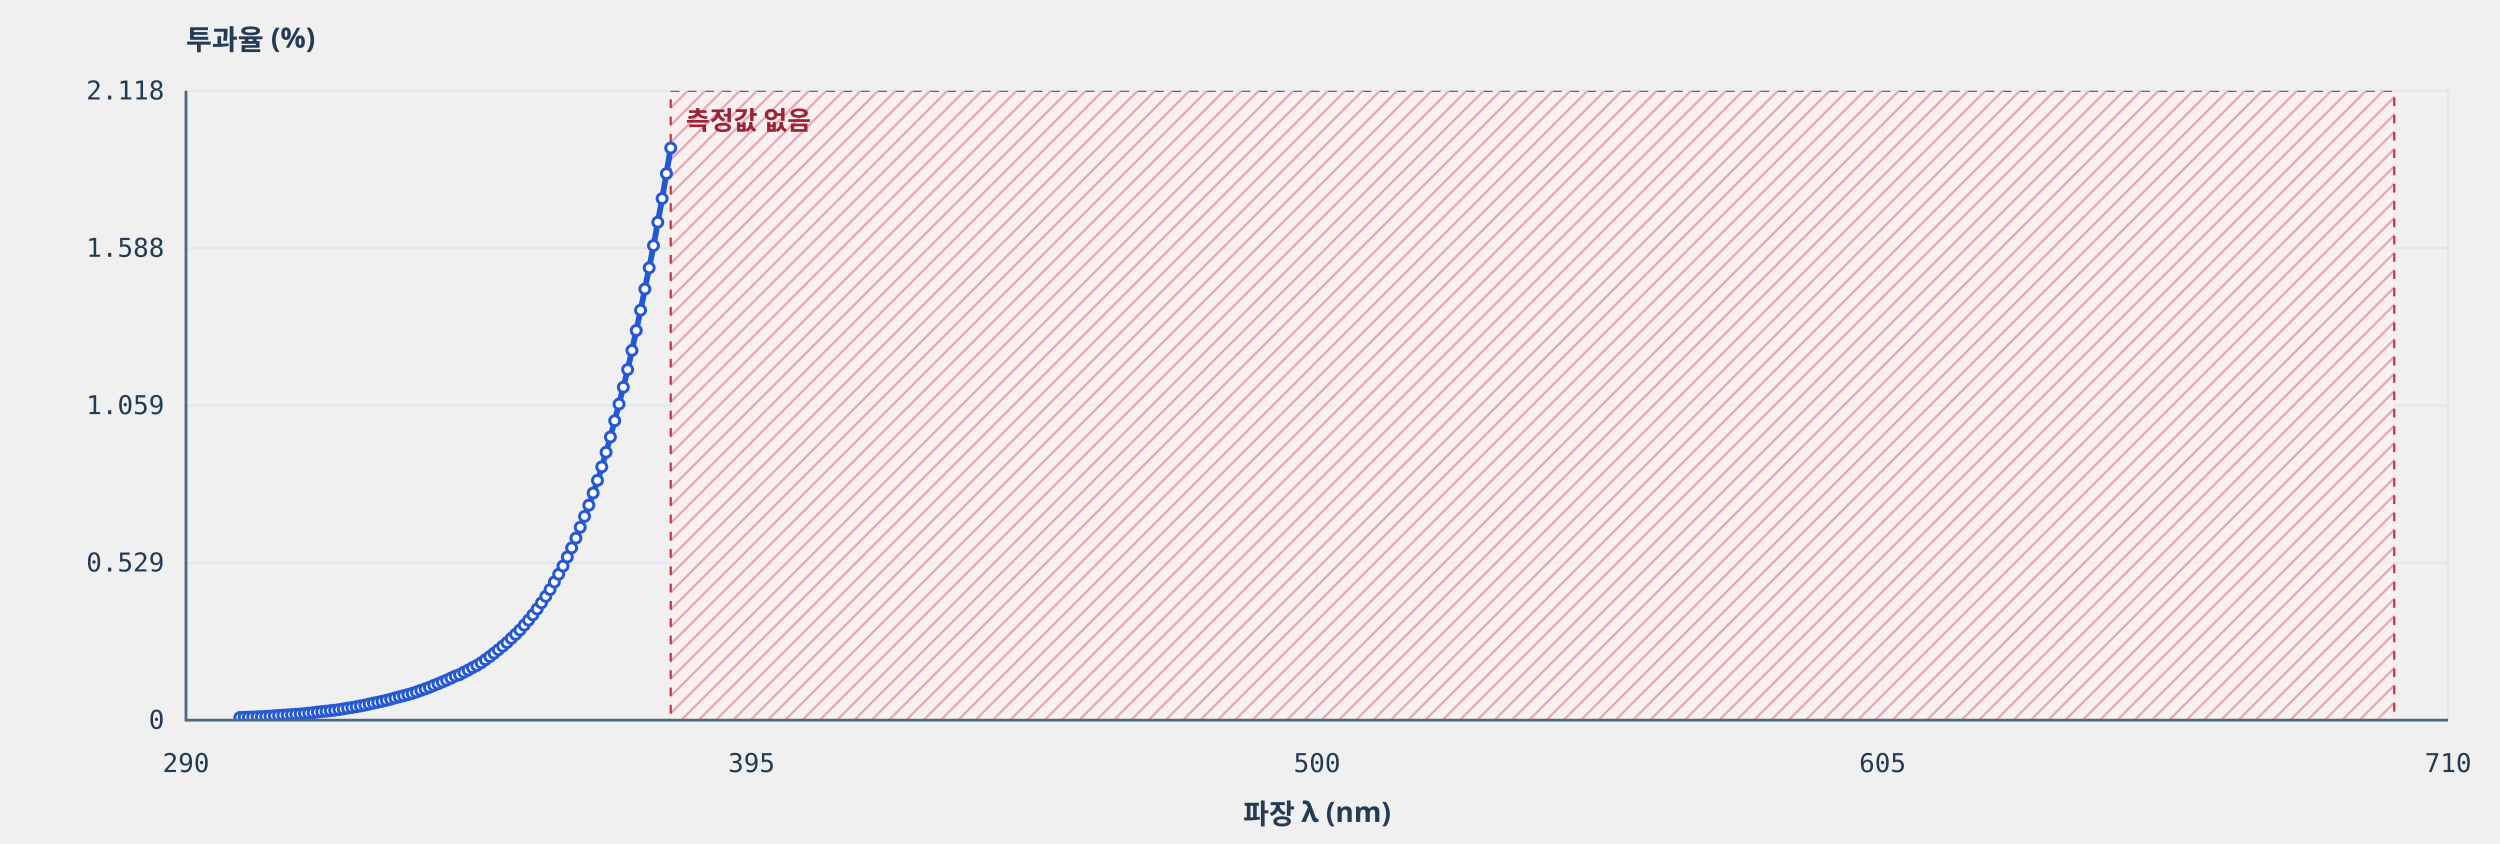
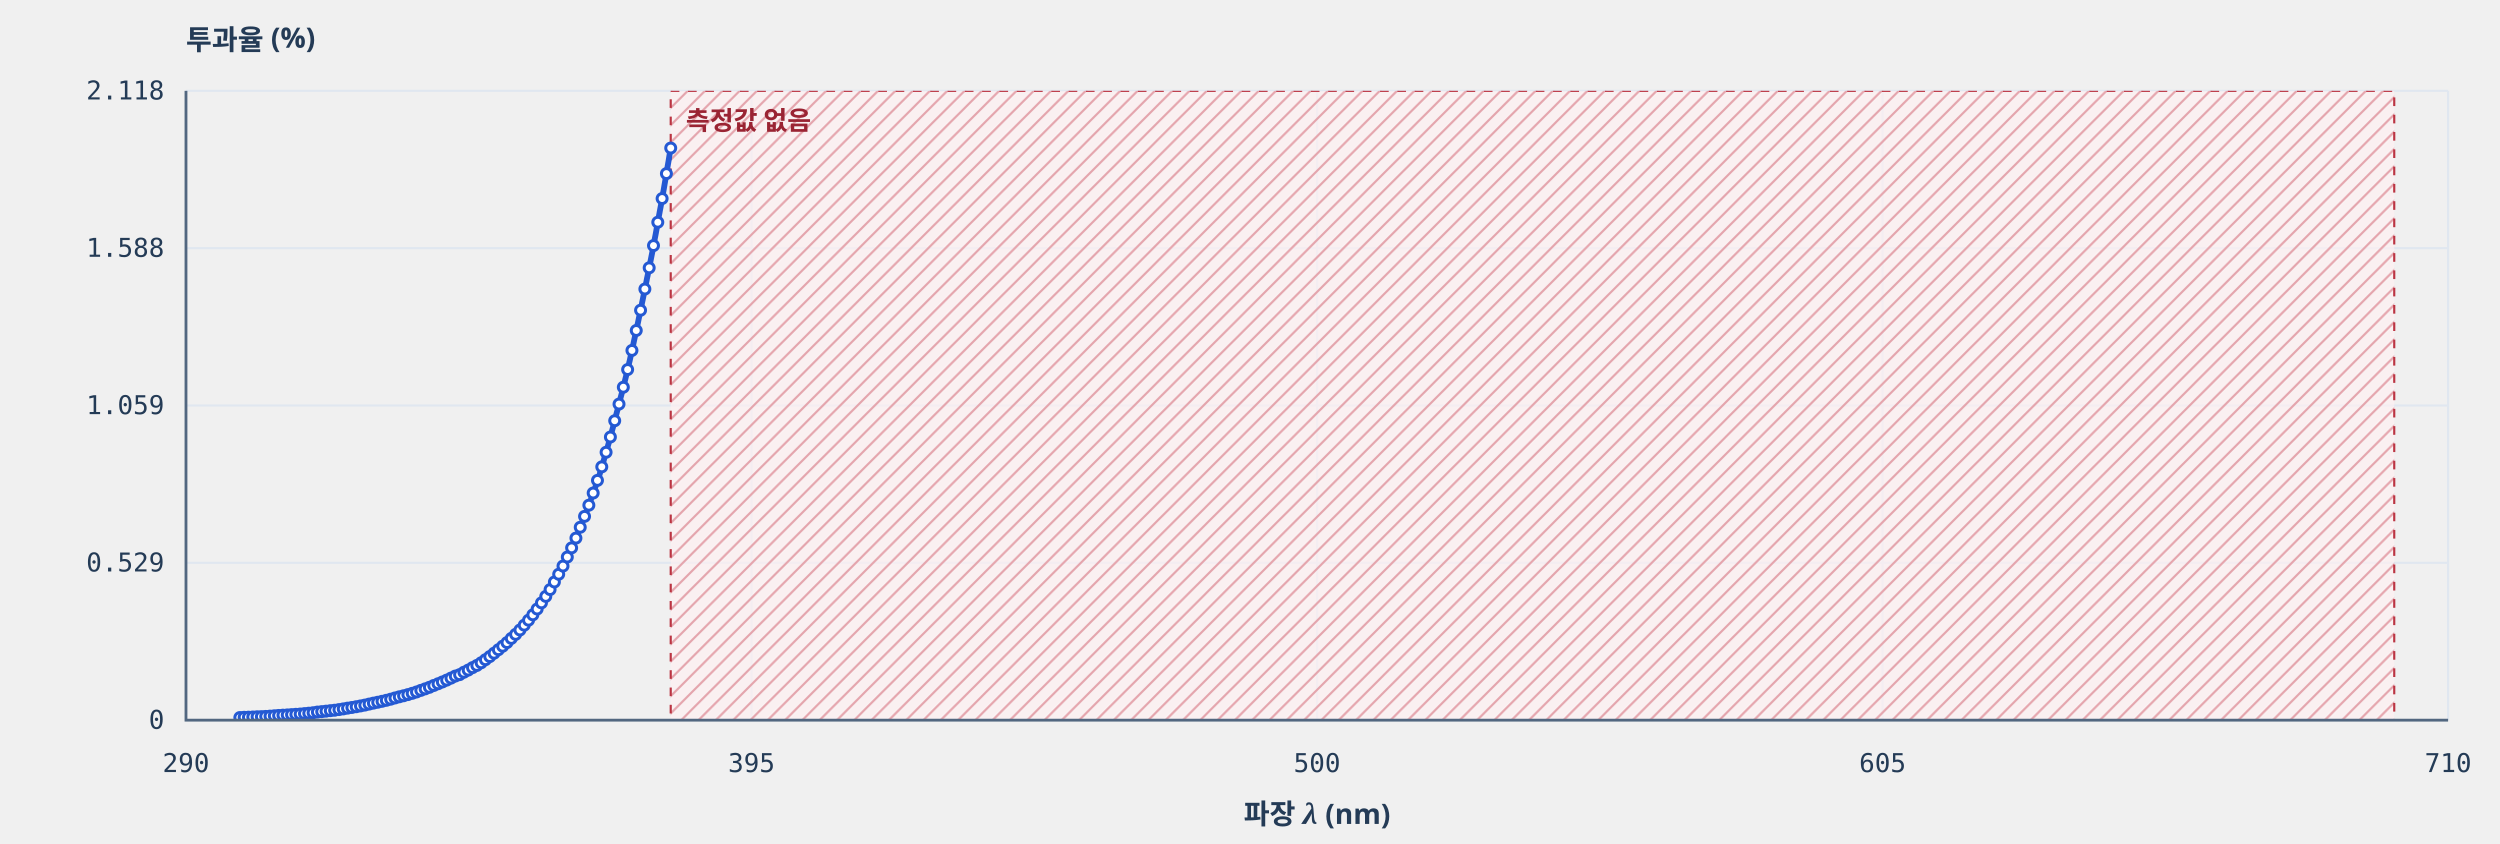
<svg xmlns="http://www.w3.org/2000/svg" role="img" tabindex="0" aria-label="계산 전 · 원본 투과율 점검. 파장 λ (nm), 투과율 (%). 확대·축소 버튼 또는 더하기·빼기 키로 조작할 수 있습니다." viewBox="0 0 1156 390" height="390" data-x-span="420" data-x-min="290">
  <defs>
    <clipPath id="plot-clip-9">
      <rect x="86" y="42" width="1046" height="291" />
    </clipPath>
    <pattern id="plot-clip-9-issue" width="8" height="8" patternUnits="userSpaceOnUse">
      <rect width="8" height="8" fill="#fff0f1" fill-opacity=".65" />
      <path d="M-2 2L2 -2M0 8L8 0M6 10L10 6" stroke="#e4a5ad" stroke-width="1" />
    </pattern>
  </defs>
  <path d="M86 42V333 M86 42H1132" fill="none" stroke="#e0e7f0" stroke-width="1" />
  <path d="M347.5 42V333 M86 114.75H1132" fill="none" stroke="#e0e7f0" stroke-width="1" />
  <path d="M609 42V333 M86 187.5H1132" fill="none" stroke="#e0e7f0" stroke-width="1" />
  <path d="M870.5 42V333 M86 260.25H1132" fill="none" stroke="#e0e7f0" stroke-width="1" />
  <path d="M1132 42V333 M86 333H1132" fill="none" stroke="#e0e7f0" stroke-width="1" />
  <g clip-path="url(#plot-clip-9)">
    <g data-annotation="0">
      <rect x="310.143" y="42" width="796.952" height="291" fill="url(#plot-clip-9-issue)" stroke="#bb3442" stroke-dasharray="4 4" />
      <text x="317.143" y="60" fill="#9a2433" font-size="12" font-weight="700">측정값 없음</text>
    </g>
    <path d="M86 -13409.05H1132" fill="none" stroke="#9a2433" stroke-dasharray="6 5" stroke-width="1.6" />
    <text x="94" y="-13417.05" fill="#9a2433" font-size="12">100% 기준선</text>
    <path d="M110.90,331.79 L111.15,331.79 L111.40,331.77 L111.65,331.75 L111.90,331.74 L112.15,331.73 L112.40,331.72 L112.65,331.69 L112.90,331.67 L113.15,331.66 L113.40,331.66 L113.64,331.65 L113.89,331.66 L114.14,331.65 L114.39,331.64 L114.64,331.63 L114.89,331.62 L115.14,331.61 L115.39,331.60 L115.64,331.60 L115.89,331.58 L116.13,331.58 L116.38,331.58 L116.63,331.56 L116.88,331.54 L117.13,331.53 L117.38,331.51 L117.63,331.49 L117.88,331.46 L118.13,331.46 L118.38,331.43 L118.63,331.44 L118.87,331.43 L119.12,331.41 L119.37,331.40 L119.62,331.40 L119.87,331.40 L120.12,331.39 L120.37,331.40 L120.62,331.39 L120.87,331.38 L121.12,331.36 L121.36,331.34 L121.61,331.35 L121.86,331.32 L122.11,331.31 L122.36,331.31 L122.61,331.29 L122.86,331.27 L123.11,331.25 L123.36,331.24 L123.61,331.22 L123.86,331.21 L124.10,331.20 L124.35,331.17 L124.60,331.15 L124.85,331.13 L125.10,331.12 L125.35,331.12 L125.60,331.11 L125.85,331.09 L126.10,331.07 L126.35,331.04 L126.59,330.99 L126.84,330.98 L127.09,330.97 L127.34,330.94 L127.59,330.93 L127.84,330.90 L128.09,330.89 L128.34,330.85 L128.59,330.83 L128.84,330.82 L129.09,330.81 L129.33,330.80 L129.58,330.78 L129.83,330.76 L130.08,330.73 L130.33,330.71 L130.58,330.70 L130.83,330.69 L131.08,330.70 L131.33,330.68 L131.58,330.65 L131.82,330.64 L132.07,330.63 L132.32,330.61 L132.57,330.59 L132.82,330.58 L133.07,330.56 L133.32,330.53 L133.57,330.50 L133.82,330.48 L134.07,330.48 L134.32,330.46 L134.56,330.46 L134.81,330.44 L135.06,330.42 L135.31,330.41 L135.56,330.38 L135.81,330.35 L136.06,330.34 L136.31,330.32 L136.56,330.32 L136.81,330.30 L137.05,330.30 L137.30,330.29 L137.55,330.26 L137.80,330.23 L138.05,330.23 L138.30,330.21 L138.55,330.18 L138.80,330.17 L139.05,330.16 L139.30,330.12 L139.55,330.10 L139.79,330.07 L140.04,330.04 L140.29,330.00 L140.54,329.98 L140.79,329.97 L141.04,329.94 L141.29,329.94 L141.54,329.91 L141.79,329.90 L142.04,329.86 L142.28,329.82 L142.53,329.80 L142.78,329.78 L143.03,329.75 L143.28,329.74 L143.53,329.72 L143.78,329.70 L144.03,329.65 L144.28,329.62 L144.53,329.58 L144.78,329.57 L145.02,329.51 L145.27,329.46 L145.52,329.42 L145.77,329.40 L146.02,329.36 L146.27,329.32 L146.52,329.31 L146.77,329.26 L147.02,329.23 L147.27,329.21 L147.51,329.18 L147.76,329.15 L148.01,329.15 L148.26,329.14 L148.51,329.10 L148.76,329.06 L149.01,329.02 L149.26,328.99 L149.51,328.98 L149.76,328.94 L150.01,328.92 L150.25,328.90 L150.50,328.90 L150.75,328.84 L151.00,328.83 L151.25,328.79 L151.50,328.77 L151.75,328.72 L152.00,328.70 L152.25,328.66 L152.50,328.65 L152.74,328.61 L152.99,328.60 L153.24,328.61 L153.49,328.58 L153.74,328.54 L153.99,328.50 L154.24,328.48 L154.49,328.42 L154.74,328.41 L154.99,328.35 L155.24,328.31 L155.48,328.28 L155.73,328.24 L155.98,328.18 L156.23,328.16 L156.48,328.15 L156.73,328.12 L156.98,328.08 L157.23,328.02 L157.48,327.99 L157.73,327.94 L157.97,327.90 L158.22,327.87 L158.47,327.80 L158.72,327.80 L158.97,327.73 L159.22,327.70 L159.47,327.66 L159.72,327.64 L159.97,327.59 L160.22,327.55 L160.47,327.50 L160.71,327.45 L160.96,327.41 L161.21,327.35 L161.46,327.34 L161.71,327.30 L161.96,327.26 L162.21,327.21 L162.46,327.18 L162.71,327.14 L162.96,327.10 L163.20,327.03 L163.45,327.00 L163.70,326.97 L163.95,326.92 L164.20,326.87 L164.45,326.83 L164.70,326.79 L164.95,326.73 L165.20,326.68 L165.45,326.62 L165.70,326.57 L165.94,326.55 L166.19,326.51 L166.44,326.47 L166.69,326.42 L166.94,326.39 L167.19,326.35 L167.44,326.27 L167.69,326.23 L167.94,326.18 L168.19,326.12 L168.43,326.07 L168.68,326.04 L168.93,325.97 L169.18,325.91 L169.43,325.83 L169.68,325.79 L169.93,325.71 L170.18,325.67 L170.43,325.62 L170.68,325.57 L170.93,325.51 L171.17,325.47 L171.42,325.43 L171.67,325.37 L171.92,325.34 L172.17,325.27 L172.42,325.20 L172.67,325.13 L172.92,325.10 L173.17,325.06 L173.42,325.04 L173.66,325.00 L173.91,324.92 L174.16,324.86 L174.41,324.80 L174.66,324.72 L174.91,324.66 L175.16,324.59 L175.41,324.57 L175.66,324.49 L175.91,324.44 L176.16,324.41 L176.40,324.36 L176.65,324.29 L176.90,324.23 L177.15,324.16 L177.40,324.09 L177.65,324.01 L177.90,323.97 L178.15,323.94 L178.40,323.89 L178.65,323.82 L178.89,323.76 L179.14,323.72 L179.39,323.65 L179.64,323.54 L179.89,323.47 L180.14,323.44 L180.39,323.37 L180.64,323.31 L180.89,323.24 L181.14,323.17 L181.39,323.07 L181.63,323.01 L181.88,322.94 L182.13,322.89 L182.38,322.81 L182.63,322.74 L182.88,322.67 L183.13,322.60 L183.38,322.52 L183.63,322.47 L183.88,322.39 L184.12,322.31 L184.37,322.26 L184.62,322.21 L184.87,322.19 L185.12,322.14 L185.37,322.08 L185.62,322.04 L185.87,321.96 L186.12,321.89 L186.37,321.82 L186.62,321.73 L186.86,321.67 L187.11,321.57 L187.36,321.50 L187.61,321.47 L187.86,321.41 L188.11,321.31 L188.36,321.23 L188.61,321.19 L188.86,321.07 L189.11,321.03 L189.35,320.97 L189.60,320.88 L189.85,320.79 L190.10,320.70 L190.35,320.63 L190.60,320.60 L190.85,320.53 L191.10,320.46 L191.35,320.38 L191.60,320.29 L191.85,320.25 L192.09,320.16 L192.34,320.06 L192.59,319.97 L192.84,319.84 L193.09,319.78 L193.34,319.72 L193.59,319.64 L193.84,319.55 L194.09,319.43 L194.34,319.30 L194.58,319.23 L194.83,319.17 L195.08,319.08 L195.33,318.98 L195.58,318.88 L195.83,318.81 L196.08,318.74 L196.33,318.65 L196.58,318.54 L196.83,318.49 L197.08,318.36 L197.32,318.24 L197.57,318.12 L197.82,318.07 L198.07,318.00 L198.32,317.91 L198.57,317.81 L198.82,317.74 L199.07,317.64 L199.32,317.53 L199.57,317.43 L199.81,317.34 L200.06,317.23 L200.31,317.10 L200.56,316.97 L200.81,316.88 L201.06,316.72 L201.31,316.61 L201.56,316.53 L201.81,316.43 L202.06,316.34 L202.31,316.26 L202.55,316.17 L202.80,316.04 L203.05,315.95 L203.30,315.87 L203.55,315.76 L203.80,315.67 L204.05,315.53 L204.30,315.47 L204.55,315.35 L204.80,315.22 L205.04,315.17 L205.29,315.07 L205.54,315.00 L205.79,314.87 L206.04,314.74 L206.29,314.62 L206.54,314.49 L206.79,314.31 L207.04,314.17 L207.29,314.05 L207.54,313.94 L207.78,313.85 L208.03,313.70 L208.28,313.62 L208.53,313.56 L208.78,313.45 L209.03,313.36 L209.28,313.27 L209.53,313.10 L209.78,313.00 L210.03,312.90 L210.27,312.77 L210.52,312.61 L210.77,312.79 L211.02,312.67 L211.27,312.58 L211.52,312.45 L211.77,312.30 L212.02,312.17 L212.27,312.09 L212.52,311.96 L212.77,311.86 L213.01,311.75 L213.26,311.58 L213.51,311.44 L213.76,311.29 L214.01,311.18 L214.26,311.02 L214.51,310.84 L214.76,310.68 L215.01,310.58 L215.26,310.42 L215.50,310.31 L215.75,310.23 L216.00,310.11 L216.25,310.00 L216.50,309.85 L216.75,309.68 L217.00,309.55 L217.25,309.44 L217.50,309.34 L217.75,309.19 L218.00,309.04 L218.24,308.86 L218.49,308.72 L218.74,308.59 L218.99,308.49 L219.24,308.36 L219.49,308.22 L219.74,308.12 L219.99,307.99 L220.24,307.85 L220.49,307.71 L220.73,307.55 L220.98,307.37 L221.23,307.22 L221.48,307.08 L221.73,306.96 L221.98,306.76 L222.23,306.63 L222.48,306.47 L222.73,306.34 L222.98,306.16 L223.23,306.03 L223.47,305.80 L223.72,305.60 L223.97,305.41 L224.22,305.21 L224.47,305.04 L224.72,304.88 L224.97,304.68 L225.22,304.53 L225.47,304.31 L225.72,304.14 L225.96,303.96 L226.21,303.79 L226.46,303.59 L226.71,303.39 L226.96,303.22 L227.21,303.02 L227.46,302.85 L227.71,302.68 L227.96,302.45 L228.21,302.21 L228.46,302.04 L228.70,301.84 L228.95,301.67 L229.20,301.49 L229.45,301.27 L229.70,301.02 L229.95,300.82 L230.20,300.60 L230.45,300.43 L230.70,300.18 L230.95,299.99 L231.19,299.76 L231.44,299.61 L231.69,299.42 L231.94,299.20 L232.19,299.00 L232.44,298.81 L232.69,298.59 L232.94,298.45 L233.19,298.20 L233.44,297.98 L233.69,297.77 L233.93,297.55 L234.18,297.35 L234.43,297.13 L234.68,296.92 L234.93,296.70 L235.18,296.43 L235.43,296.16 L235.68,295.93 L235.93,295.70 L236.18,295.49 L236.42,295.20 L236.67,294.97 L236.92,294.76 L237.17,294.52 L237.42,294.30 L237.67,294.08 L237.92,293.86 L238.17,293.59 L238.42,293.33 L238.67,293.15 L238.92,292.88 L239.16,292.67 L239.41,292.37 L239.66,292.12 L239.91,291.89 L240.16,291.62 L240.41,291.31 L240.66,291.05 L240.91,290.72 L241.16,290.48 L241.41,290.24 L241.65,289.93 L241.90,289.68 L242.15,289.35 L242.40,289.09 L242.65,288.76 L242.90,288.45 L243.15,288.18 L243.40,287.92 L243.65,287.62 L243.90,287.31 L244.15,287.02 L244.39,286.78 L244.64,286.49 L244.89,286.13 L245.14,285.83 L245.39,285.53 L245.64,285.19 L245.89,284.89 L246.14,284.63 L246.39,284.30 L246.64,283.98 L246.88,283.64 L247.13,283.29 L247.38,283.01 L247.63,282.65 L247.88,282.31 L248.13,281.97 L248.38,281.62 L248.63,281.22 L248.88,280.83 L249.13,280.45 L249.38,280.11 L249.62,279.79 L249.87,279.43 L250.12,279.13 L250.37,278.77 L250.62,278.46 L250.87,278.07 L251.12,277.73 L251.37,277.31 L251.62,276.93 L251.87,276.59 L252.11,276.21 L252.36,275.78 L252.61,275.40 L252.86,275.07 L253.11,274.65 L253.36,274.19 L253.61,273.82 L253.86,273.42 L254.11,273.00 L254.36,272.62 L254.61,272.18 L254.85,271.76 L255.10,271.33 L255.35,270.88 L255.60,270.40 L255.85,269.99 L256.10,269.53 L256.35,269.11 L256.60,268.70 L256.85,268.35 L257.10,267.93 L257.34,267.45 L257.59,266.95 L257.84,266.44 L258.09,265.96 L258.34,265.53 L258.59,265.04 L258.84,264.65 L259.09,264.18 L259.34,263.73 L259.59,263.27 L259.84,262.75 L260.08,262.24 L260.33,261.74 L260.58,261.20 L260.83,260.63 L261.08,260.15 L261.33,259.70 L261.58,259.15 L261.83,258.64 L262.08,258.13 L262.33,257.58 L262.57,257.07 L262.82,256.56 L263.07,256.02 L263.32,255.50 L263.57,255.01 L263.82,254.43 L264.07,253.91 L264.32,253.33 L264.57,252.75 L264.82,252.17 L265.07,251.63 L265.31,251.04 L265.56,250.49 L265.81,249.99 L266.06,249.39 L266.31,248.81 L266.56,248.22 L266.81,247.59 L267.06,246.94 L267.31,246.27 L267.56,245.57 L267.80,244.97 L268.05,244.40 L268.30,243.81 L268.55,243.22 L268.80,242.60 L269.05,241.94 L269.30,241.25 L269.55,240.71 L269.80,240.05 L270.05,239.38 L270.30,238.77 L270.54,238.13 L270.79,237.46 L271.04,236.79 L271.29,236.14 L271.54,235.50 L271.79,234.85 L272.04,234.24 L272.29,233.60 L272.54,232.96 L272.79,232.29 L273.03,231.56 L273.28,230.85 L273.53,230.16 L273.78,229.45 L274.03,228.80 L274.28,227.98 L274.53,227.26 L274.78,226.53 L275.03,225.88 L275.28,225.22 L275.53,224.54 L275.77,223.73 L276.02,222.92 L276.27,222.13 L276.52,221.33 L276.77,220.70 L277.02,220.01 L277.27,219.35 L277.52,218.45 L277.77,217.61 L278.02,216.75 L278.26,215.87 L278.51,214.97 L278.76,214.21 L279.01,213.47 L279.26,212.54 L279.51,211.67 L279.76,210.84 L280.01,209.98 L280.26,209.13 L280.51,208.25 L280.76,207.29 L281.00,206.55 L281.25,205.65 L281.50,204.75 L281.75,203.88 L282.00,202.93 L282.25,202.07 L282.50,201.20 L282.75,200.22 L283.00,199.20 L283.25,198.26 L283.49,197.40 L283.74,196.47 L283.99,195.56 L284.24,194.54 L284.49,193.64 L284.74,192.59 L284.99,191.54 L285.24,190.59 L285.49,189.66 L285.74,188.72 L285.99,187.78 L286.23,186.84 L286.48,185.84 L286.73,184.85 L286.98,183.86 L287.23,182.90 L287.48,181.95 L287.73,180.96 L287.98,180.04 L288.23,179.06 L288.48,178.03 L288.72,176.97 L288.97,176.01 L289.22,175.00 L289.47,173.99 L289.72,172.99 L289.97,171.92 L290.22,170.88 L290.47,169.79 L290.72,168.70 L290.97,167.59 L291.22,166.57 L291.46,165.43 L291.71,164.29 L291.96,163.20 L292.21,162.04 L292.46,160.92 L292.71,159.77 L292.96,158.62 L293.21,157.41 L293.46,156.28 L293.71,155.08 L293.95,153.90 L294.20,152.82 L294.45,151.64 L294.70,150.50 L294.95,149.38 L295.20,148.17 L295.45,146.94 L295.70,145.83 L295.95,144.63 L296.20,143.45 L296.45,142.22 L296.69,141.03 L296.94,139.75 L297.19,138.59 L297.44,137.34 L297.69,136.08 L297.94,134.91 L298.19,133.65 L298.44,132.43 L298.69,131.25 L298.94,129.98 L299.18,128.69 L299.43,127.57 L299.68,126.27 L299.93,125.05 L300.18,123.84 L300.43,122.63 L300.68,121.32 L300.93,120.08 L301.18,118.81 L301.43,117.55 L301.68,116.29 L301.92,114.98 L302.17,113.55 L302.42,112.27 L302.67,110.92 L302.92,109.61 L303.17,108.33 L303.42,106.96 L303.67,105.52 L303.92,104.15 L304.17,102.76 L304.41,101.43 L304.66,100.02 L304.91,98.70 L305.16,97.31 L305.41,96.00 L305.66,94.66 L305.91,93.23 L306.16,91.81 L306.41,90.42 L306.66,88.95 L306.91,87.59 L307.15,86.18 L307.40,84.70 L307.65,83.25 L307.90,81.78 L308.15,80.27 L308.40,78.72 L308.65,77.27 L308.90,75.81 L309.15,74.40 L309.40,72.82 L309.64,71.29 L309.89,69.83 L310.14,68.45" fill="none" stroke="#2459d3" stroke-width="2.7" stroke-linecap="round" stroke-linejoin="round" />
    <circle cx="110.905" cy="331.787" r="2.3" fill="white" stroke="#2459d3" stroke-width="1.4" />
    <circle cx="112.897" cy="331.675" r="2.3" fill="white" stroke="#2459d3" stroke-width="1.4" />
    <circle cx="114.89" cy="331.619" r="2.3" fill="white" stroke="#2459d3" stroke-width="1.4" />
    <circle cx="116.882" cy="331.541" r="2.3" fill="white" stroke="#2459d3" stroke-width="1.4" />
    <circle cx="118.874" cy="331.433" r="2.3" fill="white" stroke="#2459d3" stroke-width="1.4" />
    <circle cx="120.867" cy="331.378" r="2.3" fill="white" stroke="#2459d3" stroke-width="1.4" />
    <circle cx="122.859" cy="331.271" r="2.3" fill="white" stroke="#2459d3" stroke-width="1.4" />
    <circle cx="124.851" cy="331.13" r="2.3" fill="white" stroke="#2459d3" stroke-width="1.4" />
    <circle cx="126.844" cy="330.975" r="2.3" fill="white" stroke="#2459d3" stroke-width="1.4" />
    <circle cx="128.836" cy="330.821" r="2.3" fill="white" stroke="#2459d3" stroke-width="1.4" />
    <circle cx="130.829" cy="330.691" r="2.3" fill="white" stroke="#2459d3" stroke-width="1.4" />
    <circle cx="132.821" cy="330.576" r="2.3" fill="white" stroke="#2459d3" stroke-width="1.4" />
    <circle cx="134.813" cy="330.439" r="2.3" fill="white" stroke="#2459d3" stroke-width="1.4" />
    <circle cx="136.806" cy="330.299" r="2.3" fill="white" stroke="#2459d3" stroke-width="1.4" />
    <circle cx="138.798" cy="330.166" r="2.3" fill="white" stroke="#2459d3" stroke-width="1.4" />
    <circle cx="140.79" cy="329.966" r="2.3" fill="white" stroke="#2459d3" stroke-width="1.4" />
    <circle cx="142.783" cy="329.779" r="2.3" fill="white" stroke="#2459d3" stroke-width="1.4" />
    <circle cx="144.775" cy="329.566" r="2.3" fill="white" stroke="#2459d3" stroke-width="1.4" />
    <circle cx="146.768" cy="329.257" r="2.3" fill="white" stroke="#2459d3" stroke-width="1.4" />
    <circle cx="148.76" cy="329.058" r="2.3" fill="white" stroke="#2459d3" stroke-width="1.4" />
    <circle cx="150.752" cy="328.841" r="2.3" fill="white" stroke="#2459d3" stroke-width="1.4" />
    <circle cx="152.745" cy="328.615" r="2.3" fill="white" stroke="#2459d3" stroke-width="1.4" />
    <circle cx="154.737" cy="328.407" r="2.3" fill="white" stroke="#2459d3" stroke-width="1.4" />
    <circle cx="156.73" cy="328.115" r="2.3" fill="white" stroke="#2459d3" stroke-width="1.4" />
    <circle cx="158.722" cy="327.796" r="2.3" fill="white" stroke="#2459d3" stroke-width="1.4" />
    <circle cx="160.714" cy="327.448" r="2.3" fill="white" stroke="#2459d3" stroke-width="1.4" />
    <circle cx="162.707" cy="327.139" r="2.3" fill="white" stroke="#2459d3" stroke-width="1.4" />
    <circle cx="164.699" cy="326.794" r="2.3" fill="white" stroke="#2459d3" stroke-width="1.4" />
    <circle cx="166.691" cy="326.424" r="2.3" fill="white" stroke="#2459d3" stroke-width="1.4" />
    <circle cx="168.684" cy="326.037" r="2.3" fill="white" stroke="#2459d3" stroke-width="1.4" />
    <circle cx="170.676" cy="325.572" r="2.3" fill="white" stroke="#2459d3" stroke-width="1.4" />
    <circle cx="172.669" cy="325.127" r="2.3" fill="white" stroke="#2459d3" stroke-width="1.4" />
    <circle cx="174.661" cy="324.721" r="2.3" fill="white" stroke="#2459d3" stroke-width="1.4" />
    <circle cx="176.653" cy="324.287" r="2.3" fill="white" stroke="#2459d3" stroke-width="1.4" />
    <circle cx="178.646" cy="323.821" r="2.3" fill="white" stroke="#2459d3" stroke-width="1.4" />
    <circle cx="180.638" cy="323.312" r="2.3" fill="white" stroke="#2459d3" stroke-width="1.4" />
    <circle cx="182.63" cy="322.738" r="2.3" fill="white" stroke="#2459d3" stroke-width="1.4" />
    <circle cx="184.623" cy="322.208" r="2.3" fill="white" stroke="#2459d3" stroke-width="1.4" />
    <circle cx="186.615" cy="321.726" r="2.3" fill="white" stroke="#2459d3" stroke-width="1.4" />
    <circle cx="188.608" cy="321.191" r="2.3" fill="white" stroke="#2459d3" stroke-width="1.4" />
    <circle cx="190.6" cy="320.6" r="2.3" fill="white" stroke="#2459d3" stroke-width="1.4" />
    <circle cx="192.592" cy="319.973" r="2.3" fill="white" stroke="#2459d3" stroke-width="1.4" />
    <circle cx="194.585" cy="319.231" r="2.3" fill="white" stroke="#2459d3" stroke-width="1.4" />
    <circle cx="196.577" cy="318.535" r="2.3" fill="white" stroke="#2459d3" stroke-width="1.4" />
    <circle cx="198.57" cy="317.813" r="2.3" fill="white" stroke="#2459d3" stroke-width="1.4" />
    <circle cx="200.562" cy="316.967" r="2.3" fill="white" stroke="#2459d3" stroke-width="1.4" />
    <circle cx="202.554" cy="316.173" r="2.3" fill="white" stroke="#2459d3" stroke-width="1.4" />
    <circle cx="204.547" cy="315.346" r="2.3" fill="white" stroke="#2459d3" stroke-width="1.4" />
    <circle cx="206.539" cy="314.486" r="2.3" fill="white" stroke="#2459d3" stroke-width="1.4" />
    <circle cx="208.531" cy="313.556" r="2.3" fill="white" stroke="#2459d3" stroke-width="1.4" />
    <circle cx="210.524" cy="312.612" r="2.3" fill="white" stroke="#2459d3" stroke-width="1.4" />
    <circle cx="212.516" cy="311.964" r="2.3" fill="white" stroke="#2459d3" stroke-width="1.4" />
    <circle cx="214.509" cy="310.844" r="2.3" fill="white" stroke="#2459d3" stroke-width="1.4" />
    <circle cx="216.501" cy="309.851" r="2.3" fill="white" stroke="#2459d3" stroke-width="1.4" />
    <circle cx="218.493" cy="308.719" r="2.3" fill="white" stroke="#2459d3" stroke-width="1.4" />
    <circle cx="220.486" cy="307.709" r="2.3" fill="white" stroke="#2459d3" stroke-width="1.4" />
    <circle cx="222.478" cy="306.474" r="2.3" fill="white" stroke="#2459d3" stroke-width="1.4" />
    <circle cx="224.47" cy="305.044" r="2.3" fill="white" stroke="#2459d3" stroke-width="1.4" />
    <circle cx="226.463" cy="303.595" r="2.3" fill="white" stroke="#2459d3" stroke-width="1.4" />
    <circle cx="228.455" cy="302.041" r="2.3" fill="white" stroke="#2459d3" stroke-width="1.4" />
    <circle cx="230.448" cy="300.43" r="2.3" fill="white" stroke="#2459d3" stroke-width="1.4" />
    <circle cx="232.44" cy="298.812" r="2.3" fill="white" stroke="#2459d3" stroke-width="1.4" />
    <circle cx="234.432" cy="297.13" r="2.3" fill="white" stroke="#2459d3" stroke-width="1.4" />
    <circle cx="236.425" cy="295.202" r="2.3" fill="white" stroke="#2459d3" stroke-width="1.4" />
    <circle cx="238.417" cy="293.33" r="2.3" fill="white" stroke="#2459d3" stroke-width="1.4" />
    <circle cx="240.41" cy="291.313" r="2.3" fill="white" stroke="#2459d3" stroke-width="1.4" />
    <circle cx="242.402" cy="289.087" r="2.3" fill="white" stroke="#2459d3" stroke-width="1.4" />
    <circle cx="244.394" cy="286.776" r="2.3" fill="white" stroke="#2459d3" stroke-width="1.4" />
    <circle cx="246.387" cy="284.298" r="2.3" fill="white" stroke="#2459d3" stroke-width="1.4" />
    <circle cx="248.379" cy="281.619" r="2.3" fill="white" stroke="#2459d3" stroke-width="1.4" />
    <circle cx="250.371" cy="278.766" r="2.3" fill="white" stroke="#2459d3" stroke-width="1.4" />
    <circle cx="252.364" cy="275.778" r="2.3" fill="white" stroke="#2459d3" stroke-width="1.4" />
    <circle cx="254.356" cy="272.617" r="2.3" fill="white" stroke="#2459d3" stroke-width="1.4" />
    <circle cx="256.349" cy="269.114" r="2.3" fill="white" stroke="#2459d3" stroke-width="1.4" />
    <circle cx="258.341" cy="265.53" r="2.3" fill="white" stroke="#2459d3" stroke-width="1.4" />
    <circle cx="260.333" cy="261.741" r="2.3" fill="white" stroke="#2459d3" stroke-width="1.4" />
    <circle cx="262.326" cy="257.578" r="2.3" fill="white" stroke="#2459d3" stroke-width="1.4" />
    <circle cx="264.318" cy="253.332" r="2.3" fill="white" stroke="#2459d3" stroke-width="1.4" />
    <circle cx="266.31" cy="248.813" r="2.3" fill="white" stroke="#2459d3" stroke-width="1.4" />
    <circle cx="268.303" cy="243.809" r="2.3" fill="white" stroke="#2459d3" stroke-width="1.4" />
    <circle cx="270.295" cy="238.772" r="2.3" fill="white" stroke="#2459d3" stroke-width="1.4" />
    <circle cx="272.288" cy="233.605" r="2.3" fill="white" stroke="#2459d3" stroke-width="1.4" />
    <circle cx="274.28" cy="227.982" r="2.3" fill="white" stroke="#2459d3" stroke-width="1.4" />
    <circle cx="276.272" cy="222.131" r="2.3" fill="white" stroke="#2459d3" stroke-width="1.4" />
    <circle cx="278.265" cy="215.87" r="2.3" fill="white" stroke="#2459d3" stroke-width="1.4" />
    <circle cx="280.257" cy="209.129" r="2.3" fill="white" stroke="#2459d3" stroke-width="1.4" />
    <circle cx="282.25" cy="202.075" r="2.3" fill="white" stroke="#2459d3" stroke-width="1.4" />
    <circle cx="284.242" cy="194.541" r="2.3" fill="white" stroke="#2459d3" stroke-width="1.4" />
    <circle cx="286.234" cy="186.844" r="2.3" fill="white" stroke="#2459d3" stroke-width="1.4" />
    <circle cx="288.227" cy="179.056" r="2.3" fill="white" stroke="#2459d3" stroke-width="1.4" />
    <circle cx="290.219" cy="170.881" r="2.3" fill="white" stroke="#2459d3" stroke-width="1.4" />
    <circle cx="292.211" cy="162.035" r="2.3" fill="white" stroke="#2459d3" stroke-width="1.4" />
    <circle cx="294.204" cy="152.816" r="2.3" fill="white" stroke="#2459d3" stroke-width="1.4" />
    <circle cx="296.196" cy="143.449" r="2.3" fill="white" stroke="#2459d3" stroke-width="1.4" />
    <circle cx="298.189" cy="133.651" r="2.3" fill="white" stroke="#2459d3" stroke-width="1.4" />
    <circle cx="300.181" cy="123.843" r="2.3" fill="white" stroke="#2459d3" stroke-width="1.4" />
    <circle cx="302.173" cy="113.555" r="2.3" fill="white" stroke="#2459d3" stroke-width="1.4" />
    <circle cx="304.166" cy="102.763" r="2.3" fill="white" stroke="#2459d3" stroke-width="1.4" />
    <circle cx="306.158" cy="91.809" r="2.3" fill="white" stroke="#2459d3" stroke-width="1.4" />
    <circle cx="308.15" cy="80.271" r="2.3" fill="white" stroke="#2459d3" stroke-width="1.4" />
    <circle cx="310.143" cy="68.455" r="2.3" fill="white" stroke="#2459d3" stroke-width="1.4" />
  </g>
  <path d="M86 42V333H1132" fill="none" stroke="#526780" stroke-width="1.3" />
  <g fill="#243b56" font-family="ui-monospace,Consolas,monospace" font-size="12">
    <text x="86" y="357" text-anchor="middle">290</text>
    <text x="76" y="46" text-anchor="end">2.118</text>
    <text x="347.5" y="357" text-anchor="middle">395</text>
    <text x="76" y="118.75" text-anchor="end">1.588</text>
    <text x="609" y="357" text-anchor="middle">500</text>
    <text x="76" y="191.5" text-anchor="end">1.059</text>
    <text x="870.5" y="357" text-anchor="middle">605</text>
    <text x="76" y="264.25" text-anchor="end">0.529</text>
    <text x="1132" y="357" text-anchor="middle">710</text>
    <text x="76" y="337" text-anchor="end">0</text>
  </g>
  <g fill="#243b56" font-family="Pretendard,Malgun Gothic,sans-serif" font-size="13" font-weight="600">
    <text x="86" y="23">투과율 (%)</text>
-     <text x="609" y="381" text-anchor="middle">파장 λ (nm)</text>
+     <text x="609" y="381" text-anchor="middle">파장 <tspan font-style="italic" font-family="serif">λ</tspan> (nm)</text>
  </g>
</svg>
